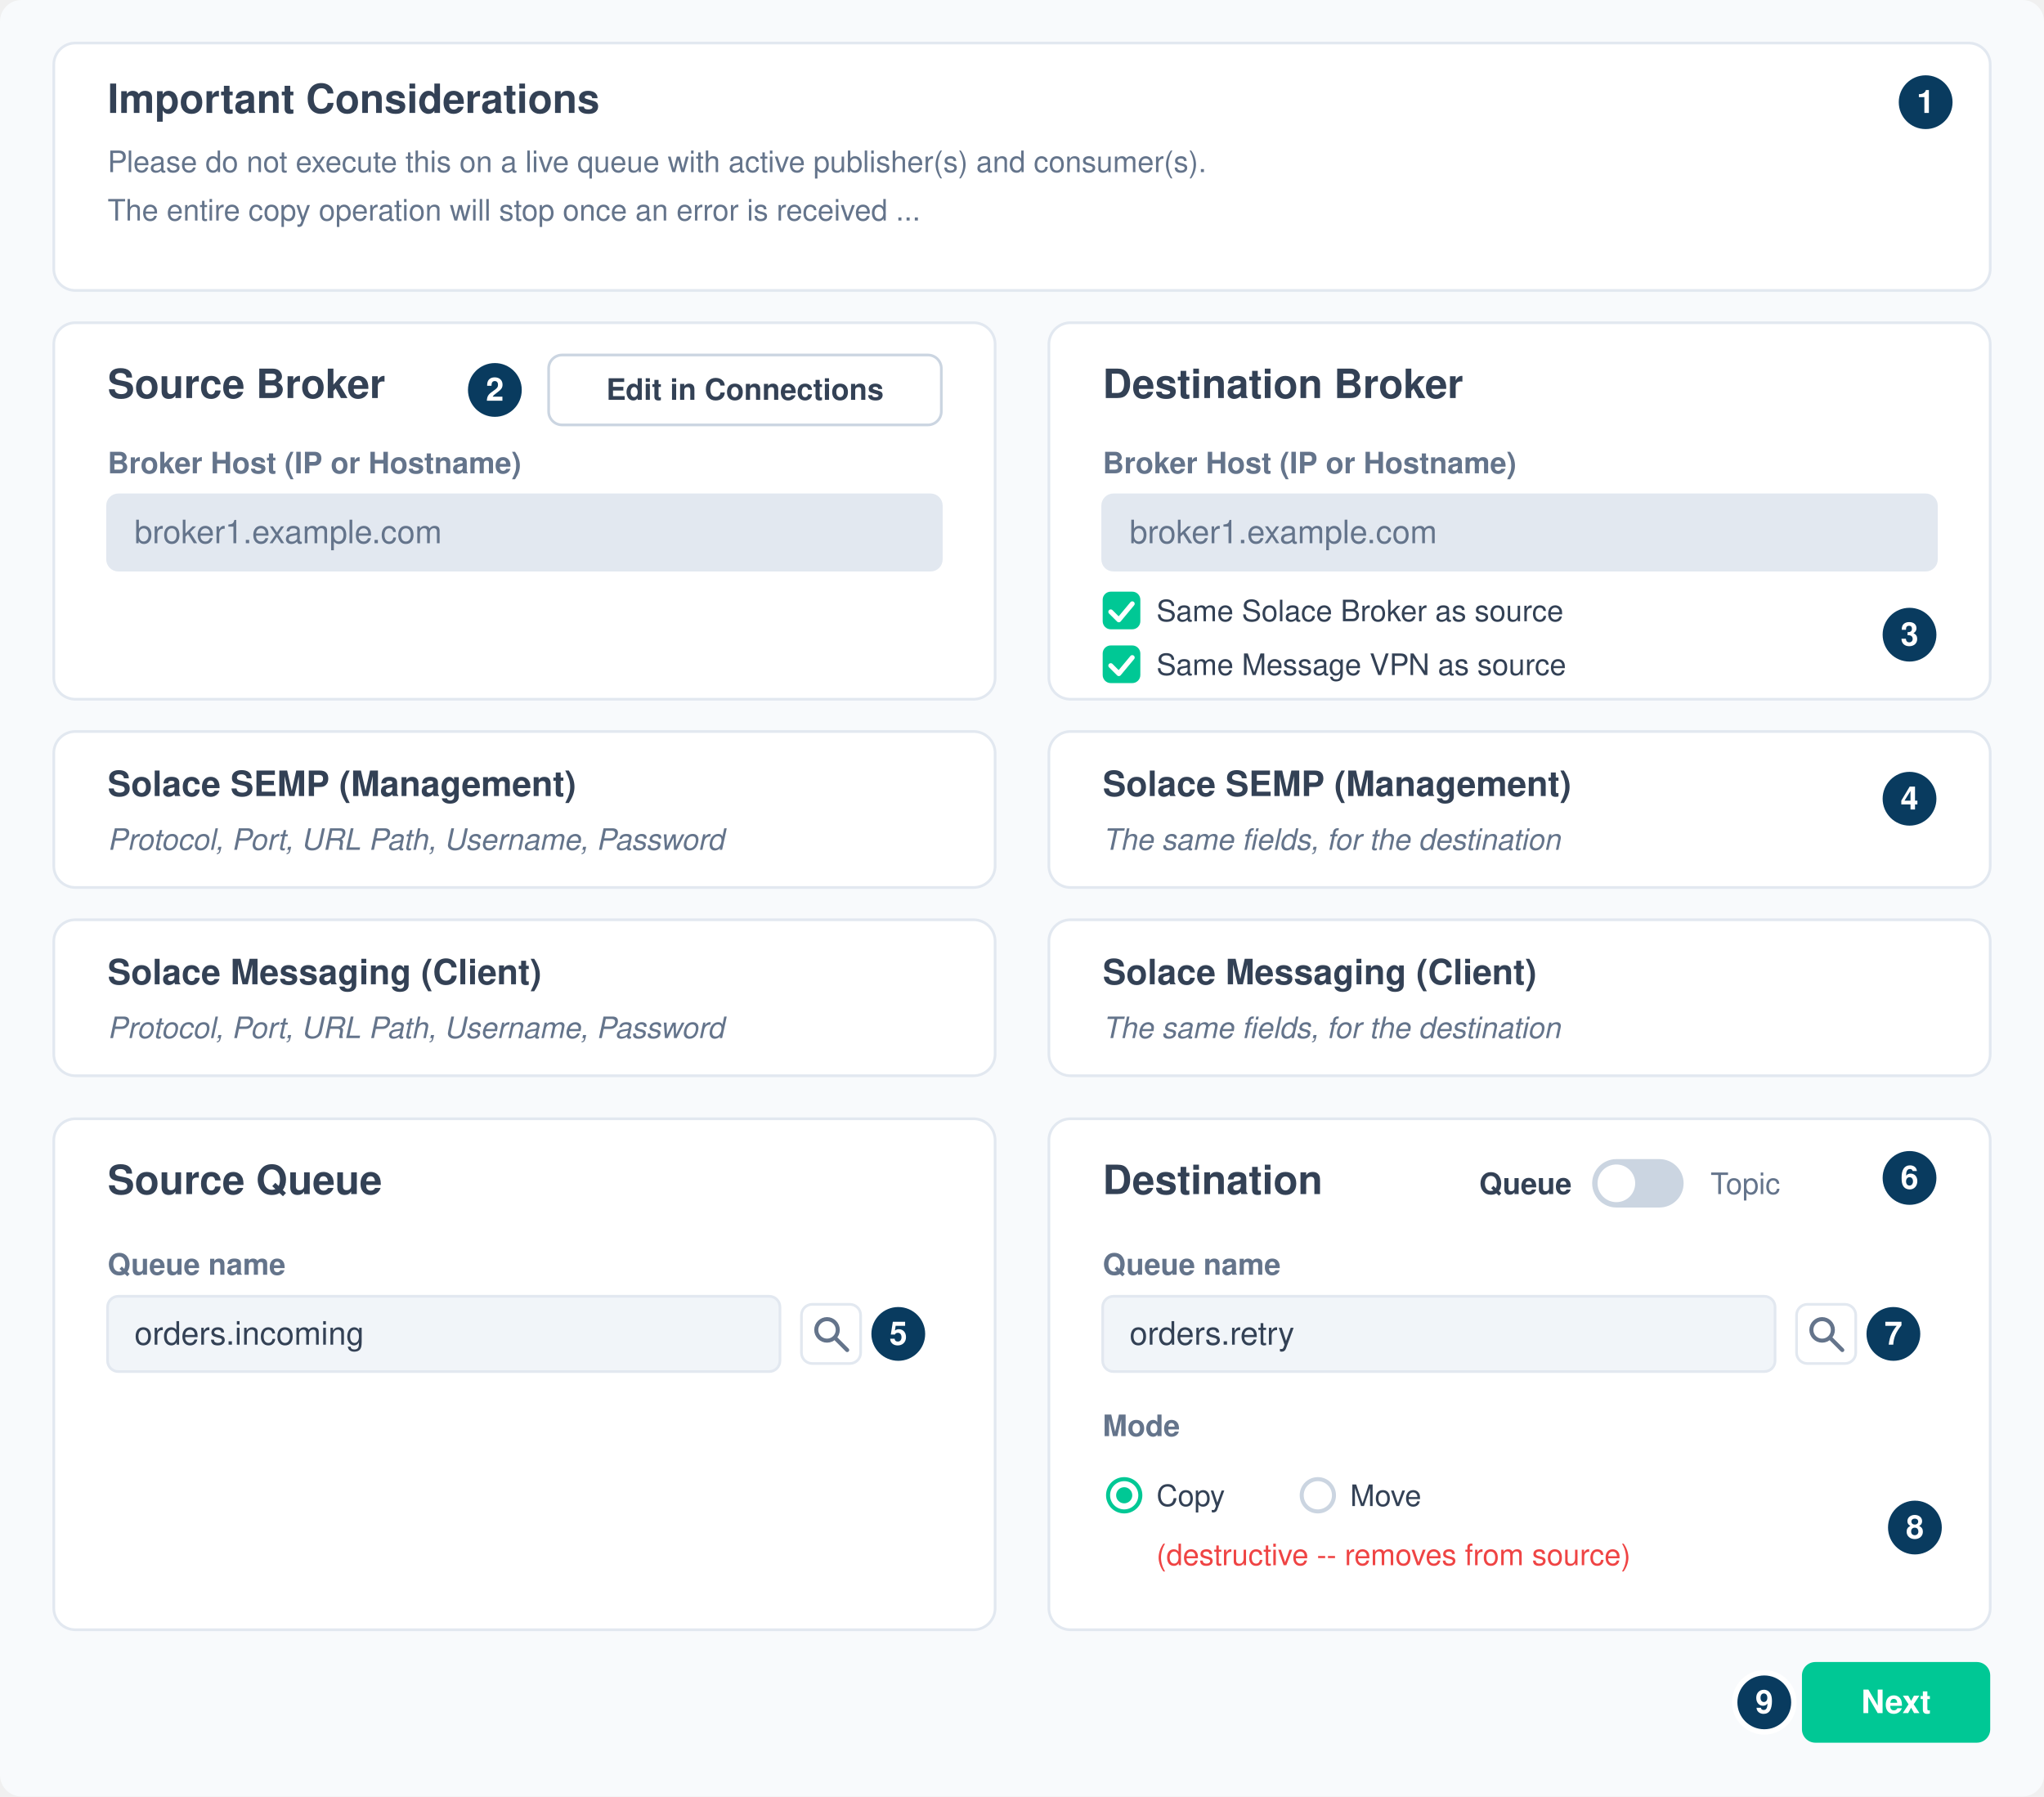
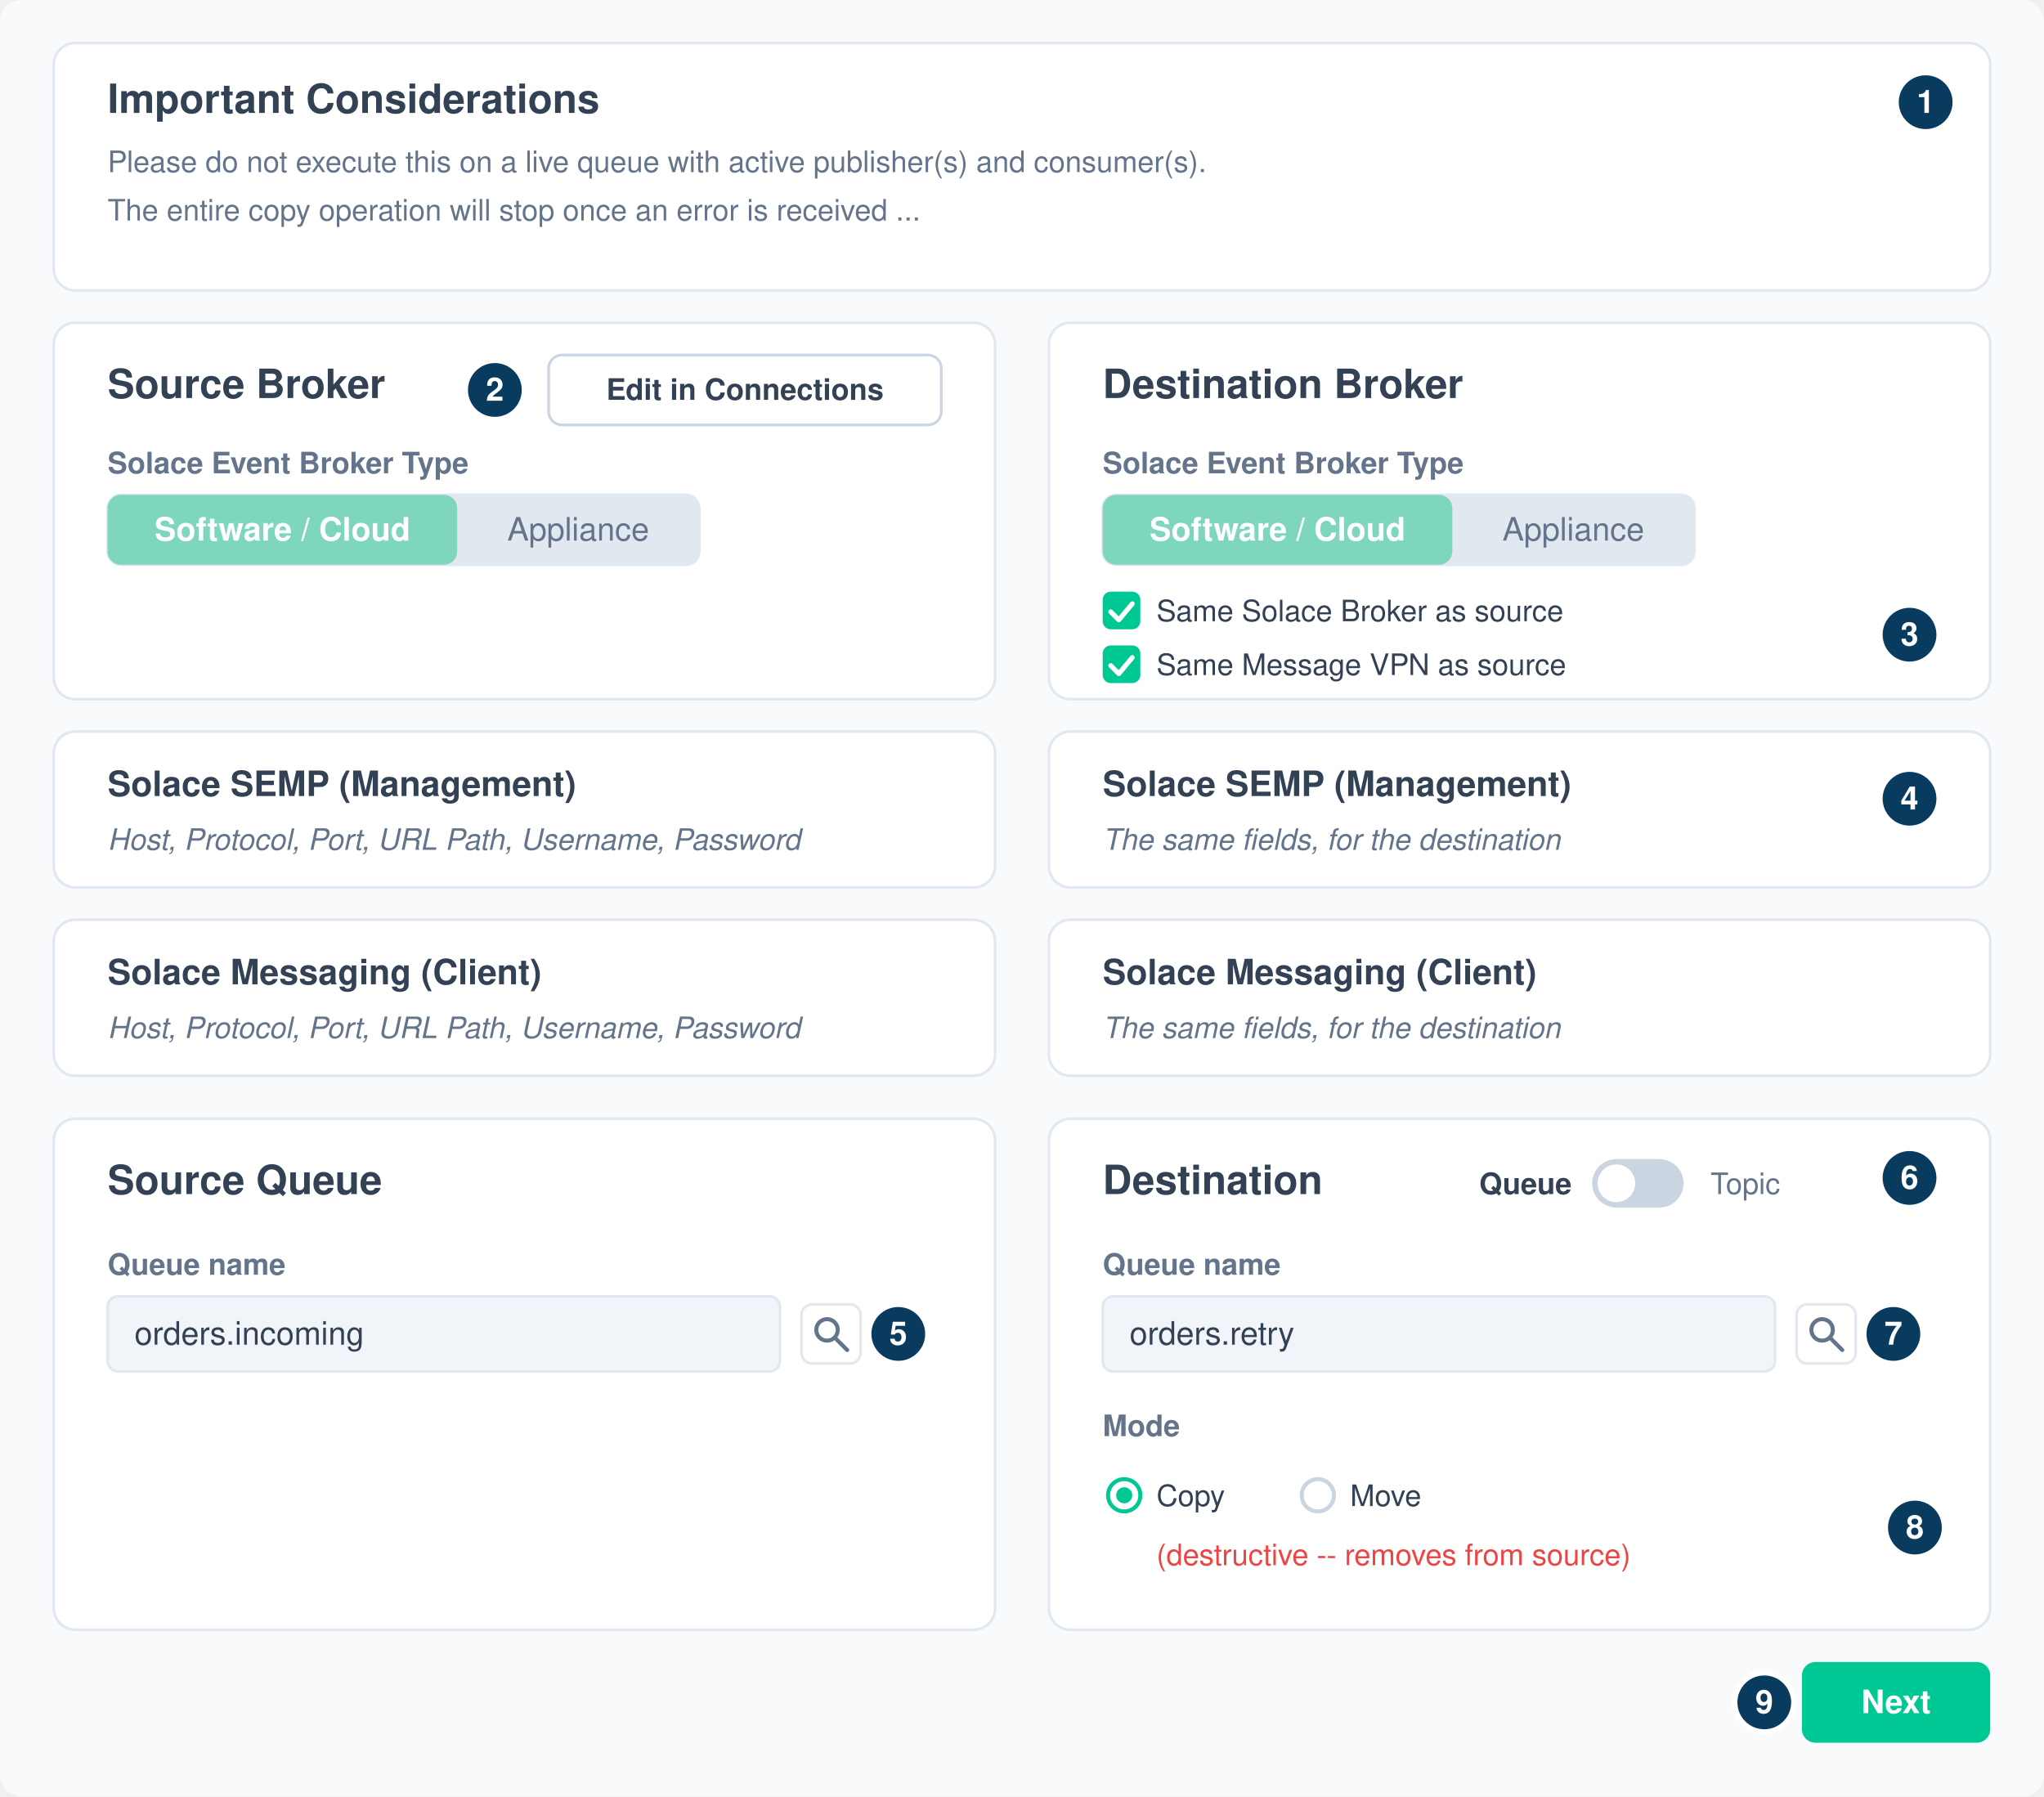
<svg xmlns="http://www.w3.org/2000/svg" viewBox="0 0 760 668" width="760" height="668" font-family="Segoe UI, Helvetica, Arial, sans-serif" font-size="12" fill="#334155" stroke-linecap="round" stroke-linejoin="round">
  <rect x="0" y="0" width="760" height="668" fill="#f8fafc" rx="8" />
  <rect x="20" y="16" width="720" height="92" fill="#ffffff" rx="8" stroke="#e2e8f0" />
  <text x="40" y="42" font-size="15" font-weight="700">Important Considerations</text>
  <text x="40" y="64" font-size="11" fill="#64748b">Please do not execute this on a live queue with active publisher(s) and consumer(s).</text>
  <text x="40" y="82" font-size="11" fill="#64748b">The entire copy operation will stop once an error is received ...</text>
  <circle cx="716" cy="38" r="11" fill="#093B5F" stroke="#ffffff" stroke-width="2" />
  <text x="716" y="42" font-weight="700" fill="#ffffff" text-anchor="middle">1</text>
  <rect x="20" y="120" width="350" height="140" fill="#ffffff" rx="8" stroke="#e2e8f0" />
  <text x="40" y="148" font-size="15" font-weight="700">Source Broker</text>
  <rect x="204" y="132" width="146" height="26" fill="#ffffff" rx="5" stroke="#cbd5e1" />
  <text x="277" y="148.667" font-size="11" font-weight="700" text-anchor="middle">Edit in Connections</text>
-   <text x="40" y="176" font-size="11" fill="#64748b" font-weight="700">Broker Host (IP or Hostname)</text>
-   <rect x="40" y="184" width="310" height="28" fill="#e2e8f0" rx="4" stroke="#e2e8f0" />
-   <text x="50" y="202" fill="#64748b">broker1.example.com</text>
+   <text x="40" y="176" font-size="11" fill="#64748b" font-weight="700">Solace Event Broker Type</text>
+   <rect x="40" y="184" width="220" height="26" fill="#e2e8f0" rx="5" stroke="#e2e8f0" />
+   <rect x="40" y="184" width="130" height="26" fill="#7fd6bf" rx="5" />
+   <text x="105" y="201" fill="#ffffff" font-weight="700" text-anchor="middle">Software / Cloud</text>
+   <text x="215" y="201" fill="#64748b" text-anchor="middle">Appliance</text>
  <circle cx="184" cy="145" r="11" fill="#093B5F" stroke="#ffffff" stroke-width="2" />
  <text x="184" y="149" font-weight="700" fill="#ffffff" text-anchor="middle">2</text>
  <rect x="390" y="120" width="350" height="140" fill="#ffffff" rx="8" stroke="#e2e8f0" />
  <text x="410" y="148" font-size="15" font-weight="700">Destination Broker</text>
-   <text x="410" y="176" font-size="11" fill="#64748b" font-weight="700">Broker Host (IP or Hostname)</text>
-   <rect x="410" y="184" width="310" height="28" fill="#e2e8f0" rx="4" stroke="#e2e8f0" />
-   <text x="420" y="202" fill="#64748b">broker1.example.com</text>
+   <text x="410" y="176" font-size="11" fill="#64748b" font-weight="700">Solace Event Broker Type</text>
+   <rect x="410" y="184" width="220" height="26" fill="#e2e8f0" rx="5" stroke="#e2e8f0" />
+   <rect x="410" y="184" width="130" height="26" fill="#7fd6bf" rx="5" />
+   <text x="475" y="201" fill="#ffffff" font-weight="700" text-anchor="middle">Software / Cloud</text>
+   <text x="585" y="201" fill="#64748b" text-anchor="middle">Appliance</text>
  <rect x="410" y="220" width="14" height="14" fill="#00C895" rx="3" />
  <path d="M413 227.5 l3 3 l5 -6" fill="none" stroke="#ffffff" stroke-width="1.8" />
  <text x="430" y="231" font-size="11">Same Solace Broker as source</text>
  <rect x="410" y="240" width="14" height="14" fill="#00C895" rx="3" />
  <path d="M413 247.5 l3 3 l5 -6" fill="none" stroke="#ffffff" stroke-width="1.8" />
  <text x="430" y="251" font-size="11">Same Message VPN as source</text>
  <circle cx="710" cy="236" r="11" fill="#093B5F" stroke="#ffffff" stroke-width="2" />
  <text x="710" y="240" font-weight="700" fill="#ffffff" text-anchor="middle">3</text>
  <rect x="20" y="272" width="350" height="58" fill="#ffffff" rx="8" stroke="#e2e8f0" />
  <text x="40" y="296" font-size="13" font-weight="700">Solace SEMP (Management)</text>
-   <text x="40" y="316" font-size="11" fill="#64748b" font-style="italic">Protocol, Port, URL Path, Username, Password</text>
+   <text x="40" y="316" font-size="11" fill="#64748b" font-style="italic">Host, Protocol, Port, URL Path, Username, Password</text>
  <rect x="390" y="272" width="350" height="58" fill="#ffffff" rx="8" stroke="#e2e8f0" />
  <text x="410" y="296" font-size="13" font-weight="700">Solace SEMP (Management)</text>
  <text x="410" y="316" font-size="11" fill="#64748b" font-style="italic">The same fields, for the destination</text>
  <rect x="20" y="342" width="350" height="58" fill="#ffffff" rx="8" stroke="#e2e8f0" />
  <text x="40" y="366" font-size="13" font-weight="700">Solace Messaging (Client)</text>
-   <text x="40" y="386" font-size="11" fill="#64748b" font-style="italic">Protocol, Port, URL Path, Username, Password</text>
+   <text x="40" y="386" font-size="11" fill="#64748b" font-style="italic">Host, Protocol, Port, URL Path, Username, Password</text>
  <rect x="390" y="342" width="350" height="58" fill="#ffffff" rx="8" stroke="#e2e8f0" />
  <text x="410" y="366" font-size="13" font-weight="700">Solace Messaging (Client)</text>
  <text x="410" y="386" font-size="11" fill="#64748b" font-style="italic">The same fields, for the destination</text>
  <circle cx="710" cy="297" r="11" fill="#093B5F" stroke="#ffffff" stroke-width="2" />
  <text x="710" y="301" font-weight="700" fill="#ffffff" text-anchor="middle">4</text>
  <rect x="20" y="416" width="350" height="190" fill="#ffffff" rx="8" stroke="#e2e8f0" />
  <text x="40" y="444" font-size="15" font-weight="700">Source Queue</text>
  <text x="40" y="474" font-size="11" fill="#64748b" font-weight="700">Queue name</text>
  <rect x="40" y="482" width="250" height="28" fill="#f1f5f9" rx="4" stroke="#e2e8f0" />
  <text x="50" y="500">orders.incoming</text>
  <rect x="298" y="485" width="22" height="22" fill="#ffffff" rx="4" stroke="#e2e8f0" />
  <path d="M311 498 l4 4" fill="none" stroke="#64748b" stroke-width="1.5" />
  <circle cx="307.5" cy="494.5" r="4" fill="none" stroke="#64748b" stroke-width="1.5" />
  <circle cx="334" cy="496" r="11" fill="#093B5F" stroke="#ffffff" stroke-width="2" />
  <text x="334" y="500" font-weight="700" fill="#ffffff" text-anchor="middle">5</text>
  <rect x="390" y="416" width="350" height="190" fill="#ffffff" rx="8" stroke="#e2e8f0" />
  <text x="410" y="444" font-size="15" font-weight="700">Destination</text>
  <text x="550" y="444" font-size="11" font-weight="700">Queue</text>
  <rect x="592" y="431" width="34" height="18" fill="#cbd5e1" rx="9" />
  <circle cx="601" cy="440" r="7" fill="#ffffff" />
  <text x="636" y="444" font-size="11" fill="#64748b">Topic</text>
  <circle cx="710" cy="438" r="11" fill="#093B5F" stroke="#ffffff" stroke-width="2" />
  <text x="710" y="442" font-weight="700" fill="#ffffff" text-anchor="middle">6</text>
  <text x="410" y="474" font-size="11" fill="#64748b" font-weight="700">Queue name</text>
  <rect x="410" y="482" width="250" height="28" fill="#f1f5f9" rx="4" stroke="#e2e8f0" />
  <text x="420" y="500">orders.retry</text>
  <rect x="668" y="485" width="22" height="22" fill="#ffffff" rx="4" stroke="#e2e8f0" />
  <path d="M681 498 l4 4" fill="none" stroke="#64748b" stroke-width="1.5" />
  <circle cx="677.5" cy="494.5" r="4" fill="none" stroke="#64748b" stroke-width="1.5" />
  <circle cx="704" cy="496" r="11" fill="#093B5F" stroke="#ffffff" stroke-width="2" />
  <text x="704" y="500" font-weight="700" fill="#ffffff" text-anchor="middle">7</text>
  <text x="410" y="534" font-size="11" fill="#64748b" font-weight="700">Mode</text>
  <circle cx="418" cy="556" r="6" fill="#ffffff" stroke="#00C895" stroke-width="1.5" />
  <circle cx="418" cy="556" r="3" fill="#00C895" />
  <text x="430" y="560" font-size="11">Copy</text>
  <circle cx="490" cy="556" r="6" fill="#ffffff" stroke="#cbd5e1" stroke-width="1.5" />
  <text x="502" y="560" font-size="11">Move</text>
  <text x="430" y="582" font-size="11" fill="#ef4444">(destructive -- removes from source)</text>
  <circle cx="712" cy="568" r="11" fill="#093B5F" stroke="#ffffff" stroke-width="2" />
  <text x="712" y="572" font-weight="700" fill="#ffffff" text-anchor="middle">8</text>
  <rect x="670" y="618" width="70" height="30" fill="#00C895" rx="5" />
  <text x="705" y="637" fill="#ffffff" font-weight="700" text-anchor="middle">Next</text>
  <circle cx="656" cy="633" r="11" fill="#093B5F" stroke="#ffffff" stroke-width="2" />
  <text x="656" y="637" font-weight="700" fill="#ffffff" text-anchor="middle">9</text>
</svg>
